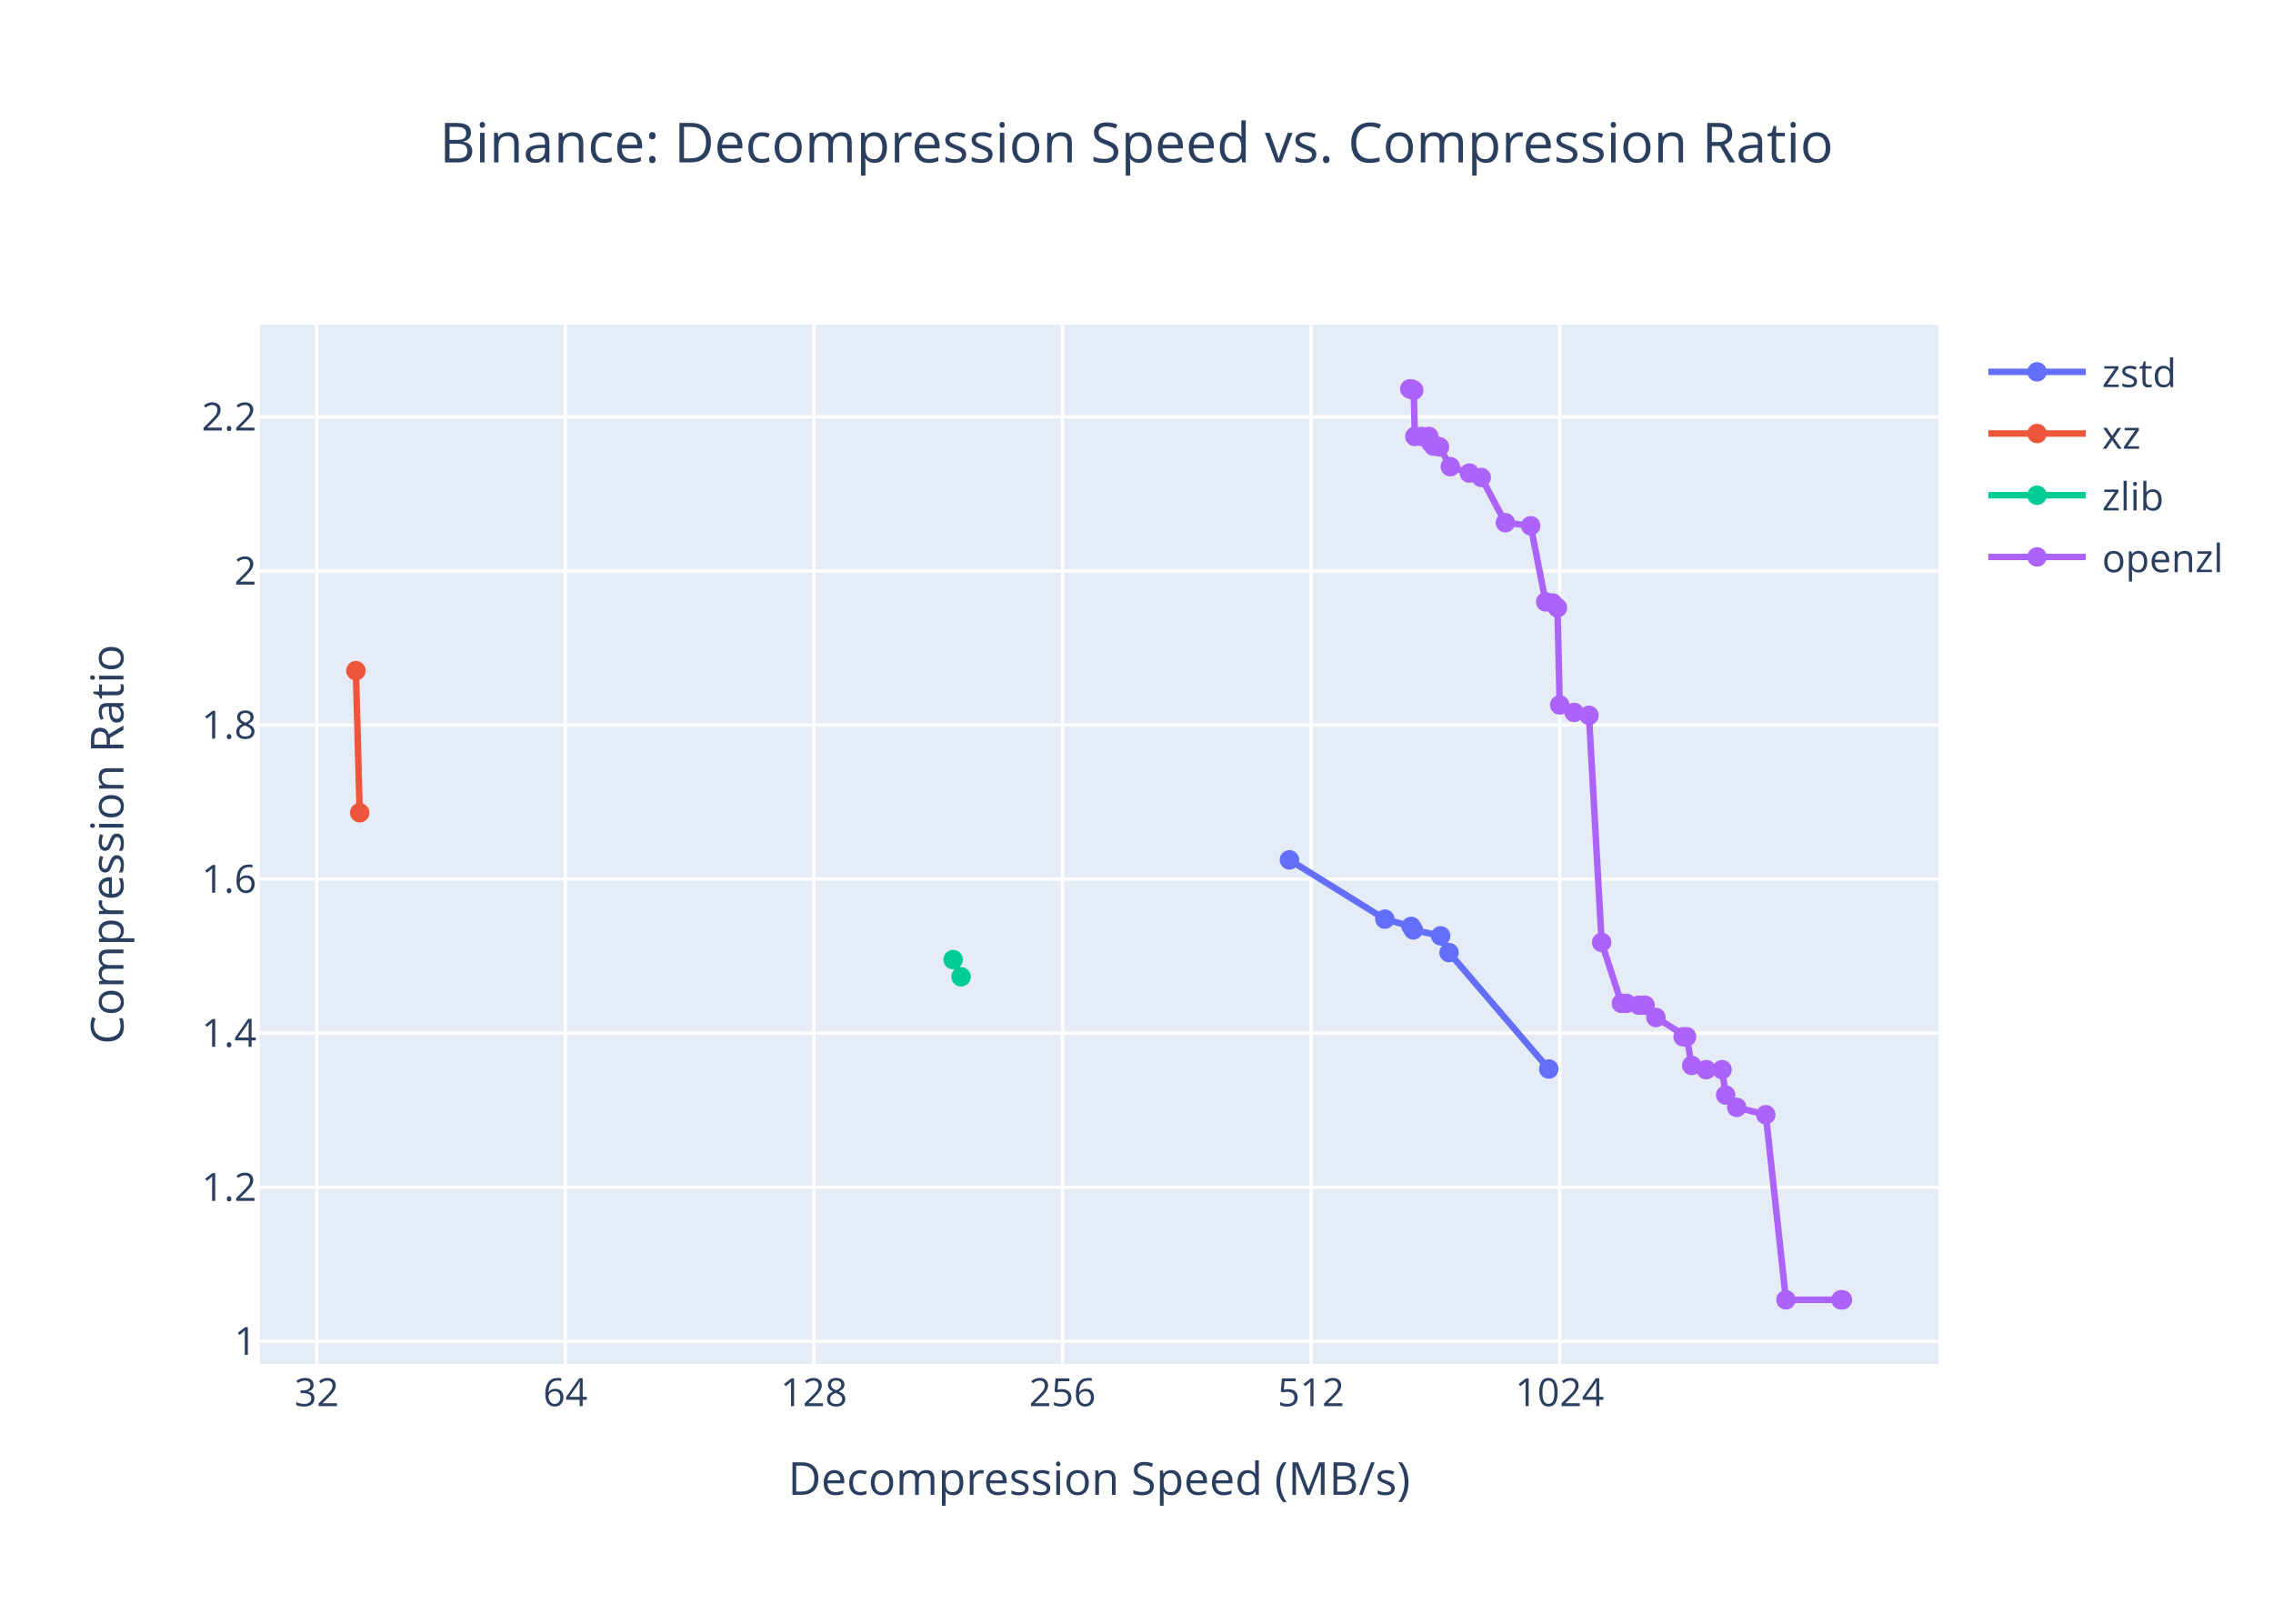
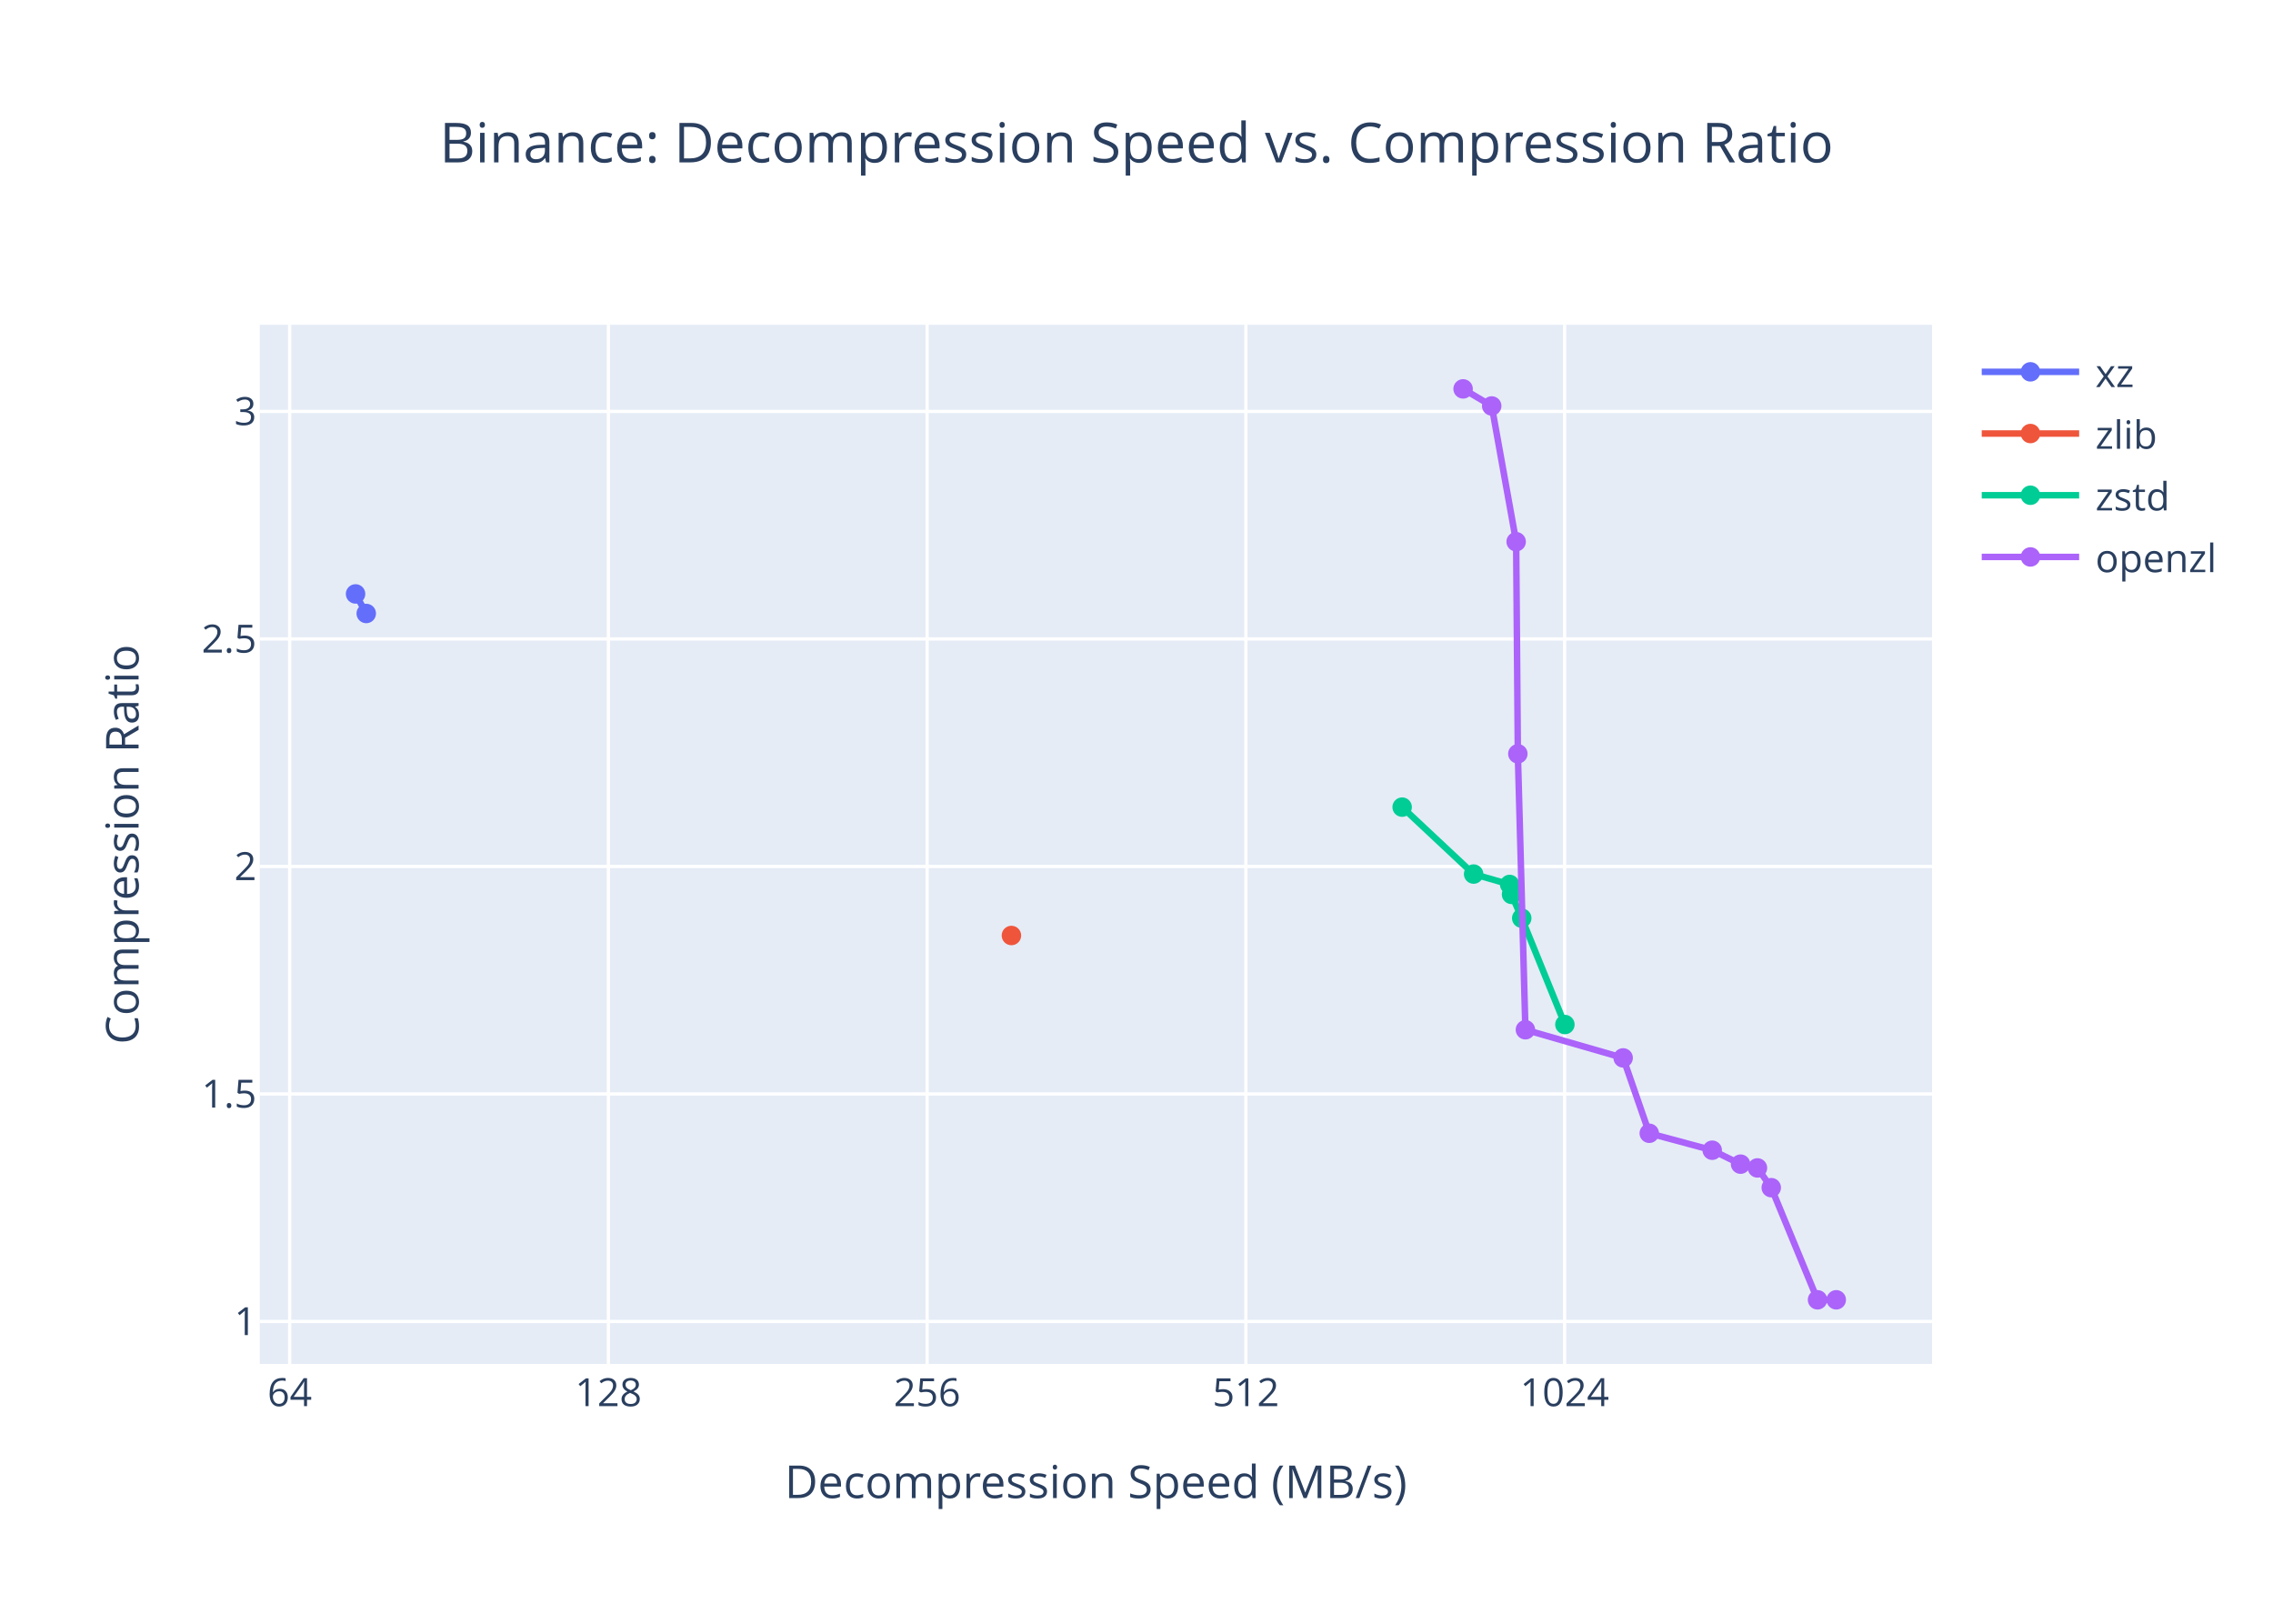
<svg xmlns="http://www.w3.org/2000/svg" class="main-svg" width="700" height="500" style="" viewBox="0 0 700 500">
  <rect x="0" y="0" width="700" height="500" style="fill: rgb(255, 255, 255); fill-opacity: 1;" />
-   <defs id="defs-90b368">
+   <defs id="defs-0d1236">
    <g class="clips">
-       <clipPath id="clip90b368xyplot" class="plotclip">
-         <rect width="517" height="320" />
-       </clipPath>
-       <clipPath class="axesclip" id="clip90b368x">
-         <rect x="80" y="0" width="517" height="500" />
-       </clipPath>
-       <clipPath class="axesclip" id="clip90b368y">
+       <clipPath id="clip0d1236xyplot" class="plotclip">
+         <rect width="515" height="320" />
+       </clipPath>
+       <clipPath class="axesclip" id="clip0d1236x">
+         <rect x="80" y="0" width="515" height="500" />
+       </clipPath>
+       <clipPath class="axesclip" id="clip0d1236y">
        <rect x="0" y="100" width="700" height="320" />
      </clipPath>
-       <clipPath class="axesclip" id="clip90b368xy">
-         <rect x="80" y="100" width="517" height="320" />
+       <clipPath class="axesclip" id="clip0d1236xy">
+         <rect x="80" y="100" width="515" height="320" />
      </clipPath>
    </g>
    <g class="gradients" />
    <g class="patterns" />
  </defs>
  <g class="bglayer">
-     <rect class="bg" x="80" y="100" width="517" height="320" style="fill: rgb(229, 236, 246); fill-opacity: 1; stroke-width: 0;" />
+     <rect class="bg" x="80" y="100" width="515" height="320" style="fill: rgb(229, 236, 246); fill-opacity: 1; stroke-width: 0;" />
  </g>
  <g class="layer-below">
    <g class="imagelayer" />
    <g class="shapelayer" />
  </g>
  <g class="cartesianlayer">
    <g class="subplot xy">
      <g class="layer-subplot">
        <g class="shapelayer" />
        <g class="imagelayer" />
      </g>
      <g class="minor-gridlayer">
        <g class="x" />
        <g class="y" />
      </g>
      <g class="gridlayer">
        <g class="x">
-           <path class="xgrid crisp" transform="translate(97.55,0)" d="M0,100v320" style="stroke: rgb(255, 255, 255); stroke-opacity: 1; stroke-width: 1px;" />
-           <path class="xgrid crisp" transform="translate(174.1,0)" d="M0,100v320" style="stroke: rgb(255, 255, 255); stroke-opacity: 1; stroke-width: 1px;" />
-           <path class="xgrid crisp" transform="translate(250.65,0)" d="M0,100v320" style="stroke: rgb(255, 255, 255); stroke-opacity: 1; stroke-width: 1px;" />
-           <path class="xgrid crisp" transform="translate(327.2,0)" d="M0,100v320" style="stroke: rgb(255, 255, 255); stroke-opacity: 1; stroke-width: 1px;" />
-           <path class="xgrid crisp" transform="translate(403.75,0)" d="M0,100v320" style="stroke: rgb(255, 255, 255); stroke-opacity: 1; stroke-width: 1px;" />
-           <path class="xgrid crisp" transform="translate(480.3,0)" d="M0,100v320" style="stroke: rgb(255, 255, 255); stroke-opacity: 1; stroke-width: 1px;" />
+           <path class="xgrid crisp" transform="translate(89.21,0)" d="M0,100v320" style="stroke: rgb(255, 255, 255); stroke-opacity: 1; stroke-width: 1px;" />
+           <path class="xgrid crisp" transform="translate(187.37,0)" d="M0,100v320" style="stroke: rgb(255, 255, 255); stroke-opacity: 1; stroke-width: 1px;" />
+           <path class="xgrid crisp" transform="translate(285.52,0)" d="M0,100v320" style="stroke: rgb(255, 255, 255); stroke-opacity: 1; stroke-width: 1px;" />
+           <path class="xgrid crisp" transform="translate(383.68,0)" d="M0,100v320" style="stroke: rgb(255, 255, 255); stroke-opacity: 1; stroke-width: 1px;" />
+           <path class="xgrid crisp" transform="translate(481.84,0)" d="M0,100v320" style="stroke: rgb(255, 255, 255); stroke-opacity: 1; stroke-width: 1px;" />
        </g>
        <g class="y">
-           <path class="ygrid crisp" transform="translate(0,413.02)" d="M80,0h517" style="stroke: rgb(255, 255, 255); stroke-opacity: 1; stroke-width: 1px;" />
-           <path class="ygrid crisp" transform="translate(0,365.58)" d="M80,0h517" style="stroke: rgb(255, 255, 255); stroke-opacity: 1; stroke-width: 1px;" />
-           <path class="ygrid crisp" transform="translate(0,318.14)" d="M80,0h517" style="stroke: rgb(255, 255, 255); stroke-opacity: 1; stroke-width: 1px;" />
-           <path class="ygrid crisp" transform="translate(0,270.7)" d="M80,0h517" style="stroke: rgb(255, 255, 255); stroke-opacity: 1; stroke-width: 1px;" />
-           <path class="ygrid crisp" transform="translate(0,223.25)" d="M80,0h517" style="stroke: rgb(255, 255, 255); stroke-opacity: 1; stroke-width: 1px;" />
-           <path class="ygrid crisp" transform="translate(0,175.81)" d="M80,0h517" style="stroke: rgb(255, 255, 255); stroke-opacity: 1; stroke-width: 1px;" />
-           <path class="ygrid crisp" transform="translate(0,128.37)" d="M80,0h517" style="stroke: rgb(255, 255, 255); stroke-opacity: 1; stroke-width: 1px;" />
+           <path class="ygrid crisp" transform="translate(0,406.92)" d="M80,0h515" style="stroke: rgb(255, 255, 255); stroke-opacity: 1; stroke-width: 1px;" />
+           <path class="ygrid crisp" transform="translate(0,336.86)" d="M80,0h515" style="stroke: rgb(255, 255, 255); stroke-opacity: 1; stroke-width: 1px;" />
+           <path class="ygrid crisp" transform="translate(0,266.81)" d="M80,0h515" style="stroke: rgb(255, 255, 255); stroke-opacity: 1; stroke-width: 1px;" />
+           <path class="ygrid crisp" transform="translate(0,196.75)" d="M80,0h515" style="stroke: rgb(255, 255, 255); stroke-opacity: 1; stroke-width: 1px;" />
+           <path class="ygrid crisp" transform="translate(0,126.69)" d="M80,0h515" style="stroke: rgb(255, 255, 255); stroke-opacity: 1; stroke-width: 1px;" />
        </g>
      </g>
      <g class="zerolinelayer" />
+       <g class="layer-between">
+         <g class="shapelayer" />
+         <g class="imagelayer" />
+       </g>
      <path class="xlines-below" />
      <path class="ylines-below" />
      <g class="overlines-below" />
      <g class="xaxislayer-below" />
      <g class="yaxislayer-below" />
      <g class="overaxes-below" />
-       <g class="plot" transform="translate(80,100)" clip-path="url(#clip90b368xyplot)">
-         <g class="scatterlayer mlayer">
-           <g class="trace scatter trace8ca4d9" style="stroke-miterlimit: 2; opacity: 1;">
-             <g class="fills" />
-             <g class="errorbars" />
-             <g class="lines">
-               <path class="js-line" d="M317.1,164.78L346.49,183.03L354.59,185.28L355.26,186.34L363.67,188.18L366.26,193.33L396.97,229.18" style="vector-effect: none; fill: none; stroke: rgb(99, 110, 250); stroke-opacity: 1; stroke-width: 2px; opacity: 1;" />
-             </g>
-             <g class="points">
-               <path class="point" transform="translate(317.1,164.78)" d="M3,0A3,3 0 1,1 0,-3A3,3 0 0,1 3,0Z" style="opacity: 1; stroke-width: 0px; fill: rgb(99, 110, 250); fill-opacity: 1;" />
-               <path class="point" transform="translate(346.49,183.03)" d="M3,0A3,3 0 1,1 0,-3A3,3 0 0,1 3,0Z" style="opacity: 1; stroke-width: 0px; fill: rgb(99, 110, 250); fill-opacity: 1;" />
-               <path class="point" transform="translate(354.59,185.28)" d="M3,0A3,3 0 1,1 0,-3A3,3 0 0,1 3,0Z" style="opacity: 1; stroke-width: 0px; fill: rgb(99, 110, 250); fill-opacity: 1;" />
-               <path class="point" transform="translate(355.26,186.34)" d="M3,0A3,3 0 1,1 0,-3A3,3 0 0,1 3,0Z" style="opacity: 1; stroke-width: 0px; fill: rgb(99, 110, 250); fill-opacity: 1;" />
-               <path class="point" transform="translate(363.67,188.18)" d="M3,0A3,3 0 1,1 0,-3A3,3 0 0,1 3,0Z" style="opacity: 1; stroke-width: 0px; fill: rgb(99, 110, 250); fill-opacity: 1;" />
-               <path class="point" transform="translate(366.26,193.33)" d="M3,0A3,3 0 1,1 0,-3A3,3 0 0,1 3,0Z" style="opacity: 1; stroke-width: 0px; fill: rgb(99, 110, 250); fill-opacity: 1;" />
-               <path class="point" transform="translate(396.97,229.18)" d="M3,0A3,3 0 1,1 0,-3A3,3 0 0,1 3,0Z" style="opacity: 1; stroke-width: 0px; fill: rgb(99, 110, 250); fill-opacity: 1;" />
-             </g>
-             <g class="text" />
-           </g>
-           <g class="trace scatter trace57e943" style="stroke-miterlimit: 2; opacity: 1;">
-             <g class="fills" />
-             <g class="errorbars" />
-             <g class="lines">
-               <path class="js-line" d="M29.6,106.53L30.77,150.26" style="vector-effect: none; fill: none; stroke: rgb(239, 85, 59); stroke-opacity: 1; stroke-width: 2px; opacity: 1;" />
-             </g>
-             <g class="points">
-               <path class="point" transform="translate(29.6,106.53)" d="M3,0A3,3 0 1,1 0,-3A3,3 0 0,1 3,0Z" style="opacity: 1; stroke-width: 0px; fill: rgb(239, 85, 59); fill-opacity: 1;" />
-               <path class="point" transform="translate(30.77,150.26)" d="M3,0A3,3 0 1,1 0,-3A3,3 0 0,1 3,0Z" style="opacity: 1; stroke-width: 0px; fill: rgb(239, 85, 59); fill-opacity: 1;" />
-             </g>
-             <g class="text" />
-           </g>
-           <g class="trace scatter trace026ecf" style="stroke-miterlimit: 2; opacity: 1;">
-             <g class="fills" />
-             <g class="errorbars" />
-             <g class="lines">
-               <path class="js-line" d="M213.54,195.5L215.97,200.78" style="vector-effect: none; fill: none; stroke: rgb(0, 204, 150); stroke-opacity: 1; stroke-width: 2px; opacity: 1;" />
-             </g>
-             <g class="points">
-               <path class="point" transform="translate(213.54,195.5)" d="M3,0A3,3 0 1,1 0,-3A3,3 0 0,1 3,0Z" style="opacity: 1; stroke-width: 0px; fill: rgb(0, 204, 150); fill-opacity: 1;" />
-               <path class="point" transform="translate(215.97,200.78)" d="M3,0A3,3 0 1,1 0,-3A3,3 0 0,1 3,0Z" style="opacity: 1; stroke-width: 0px; fill: rgb(0, 204, 150); fill-opacity: 1;" />
-             </g>
-             <g class="text" />
-           </g>
-           <g class="trace scatter tracea13284" style="stroke-miterlimit: 2; opacity: 1;">
-             <g class="fills" />
-             <g class="errorbars" />
-             <g class="lines">
-               <path class="js-line" d="M354.17,19.75L355.37,20.17L355.72,34.4L360.04,34.4L360.72,36.46L362.41,37.36L363.31,37.61L366.65,43.71L372.51,45.66L376.17,47.02L383.59,60.95L391.39,61.91L396,85.34L398.18,85.69L399.64,87.15L400.34,117.07L404.77,119.37L409.35,120.28L413.25,190.19L419.33,208.96L420.89,208.96L426.63,209.54L429.96,213.31L439.41,219.25L441,228.08L445.45,229.38L450.34,229.38L451.45,237.2L454.85,241L463.8,243.27L470.01,300.25L487.4,300.25" style="vector-effect: none; fill: none; stroke: rgb(171, 99, 250); stroke-opacity: 1; stroke-width: 2px; opacity: 1;" />
-             </g>
-             <g class="points">
-               <path class="point" transform="translate(354.17,19.75)" d="M3,0A3,3 0 1,1 0,-3A3,3 0 0,1 3,0Z" style="opacity: 1; stroke-width: 0px; fill: rgb(171, 99, 250); fill-opacity: 1;" />
-               <path class="point" transform="translate(354.81,19.82)" d="M3,0A3,3 0 1,1 0,-3A3,3 0 0,1 3,0Z" style="opacity: 1; stroke-width: 0px; fill: rgb(171, 99, 250); fill-opacity: 1;" />
-               <path class="point" transform="translate(355.37,20.17)" d="M3,0A3,3 0 1,1 0,-3A3,3 0 0,1 3,0Z" style="opacity: 1; stroke-width: 0px; fill: rgb(171, 99, 250); fill-opacity: 1;" />
-               <path class="point" transform="translate(355.72,34.4)" d="M3,0A3,3 0 1,1 0,-3A3,3 0 0,1 3,0Z" style="opacity: 1; stroke-width: 0px; fill: rgb(171, 99, 250); fill-opacity: 1;" />
-               <path class="point" transform="translate(357.8,34.4)" d="M3,0A3,3 0 1,1 0,-3A3,3 0 0,1 3,0Z" style="opacity: 1; stroke-width: 0px; fill: rgb(171, 99, 250); fill-opacity: 1;" />
-               <path class="point" transform="translate(360.04,34.4)" d="M3,0A3,3 0 1,1 0,-3A3,3 0 0,1 3,0Z" style="opacity: 1; stroke-width: 0px; fill: rgb(171, 99, 250); fill-opacity: 1;" />
-               <path class="point" transform="translate(360.72,36.46)" d="M3,0A3,3 0 1,1 0,-3A3,3 0 0,1 3,0Z" style="opacity: 1; stroke-width: 0px; fill: rgb(171, 99, 250); fill-opacity: 1;" />
-               <path class="point" transform="translate(361.47,37.36)" d="M3,0A3,3 0 1,1 0,-3A3,3 0 0,1 3,0Z" style="opacity: 1; stroke-width: 0px; fill: rgb(171, 99, 250); fill-opacity: 1;" />
-               <path class="point" transform="translate(362.41,37.36)" d="M3,0A3,3 0 1,1 0,-3A3,3 0 0,1 3,0Z" style="opacity: 1; stroke-width: 0px; fill: rgb(171, 99, 250); fill-opacity: 1;" />
-               <path class="point" transform="translate(363.31,37.61)" d="M3,0A3,3 0 1,1 0,-3A3,3 0 0,1 3,0Z" style="opacity: 1; stroke-width: 0px; fill: rgb(171, 99, 250); fill-opacity: 1;" />
-               <path class="point" transform="translate(366.65,43.71)" d="M3,0A3,3 0 1,1 0,-3A3,3 0 0,1 3,0Z" style="opacity: 1; stroke-width: 0px; fill: rgb(171, 99, 250); fill-opacity: 1;" />
-               <path class="point" transform="translate(372.51,45.66)" d="M3,0A3,3 0 1,1 0,-3A3,3 0 0,1 3,0Z" style="opacity: 1; stroke-width: 0px; fill: rgb(171, 99, 250); fill-opacity: 1;" />
-               <path class="point" transform="translate(376.17,47.02)" d="M3,0A3,3 0 1,1 0,-3A3,3 0 0,1 3,0Z" style="opacity: 1; stroke-width: 0px; fill: rgb(171, 99, 250); fill-opacity: 1;" />
-               <path class="point" transform="translate(383.59,60.95)" d="M3,0A3,3 0 1,1 0,-3A3,3 0 0,1 3,0Z" style="opacity: 1; stroke-width: 0px; fill: rgb(171, 99, 250); fill-opacity: 1;" />
-               <path class="point" transform="translate(391.39,61.91)" d="M3,0A3,3 0 1,1 0,-3A3,3 0 0,1 3,0Z" style="opacity: 1; stroke-width: 0px; fill: rgb(171, 99, 250); fill-opacity: 1;" />
-               <path class="point" transform="translate(396,85.34)" d="M3,0A3,3 0 1,1 0,-3A3,3 0 0,1 3,0Z" style="opacity: 1; stroke-width: 0px; fill: rgb(171, 99, 250); fill-opacity: 1;" />
-               <path class="point" transform="translate(398.18,85.69)" d="M3,0A3,3 0 1,1 0,-3A3,3 0 0,1 3,0Z" style="opacity: 1; stroke-width: 0px; fill: rgb(171, 99, 250); fill-opacity: 1;" />
-               <path class="point" transform="translate(399.64,87.15)" d="M3,0A3,3 0 1,1 0,-3A3,3 0 0,1 3,0Z" style="opacity: 1; stroke-width: 0px; fill: rgb(171, 99, 250); fill-opacity: 1;" />
-               <path class="point" transform="translate(400.34,117.07)" d="M3,0A3,3 0 1,1 0,-3A3,3 0 0,1 3,0Z" style="opacity: 1; stroke-width: 0px; fill: rgb(171, 99, 250); fill-opacity: 1;" />
-               <path class="point" transform="translate(404.77,119.37)" d="M3,0A3,3 0 1,1 0,-3A3,3 0 0,1 3,0Z" style="opacity: 1; stroke-width: 0px; fill: rgb(171, 99, 250); fill-opacity: 1;" />
-               <path class="point" transform="translate(409.35,120.28)" d="M3,0A3,3 0 1,1 0,-3A3,3 0 0,1 3,0Z" style="opacity: 1; stroke-width: 0px; fill: rgb(171, 99, 250); fill-opacity: 1;" />
-               <path class="point" transform="translate(413.25,190.19)" d="M3,0A3,3 0 1,1 0,-3A3,3 0 0,1 3,0Z" style="opacity: 1; stroke-width: 0px; fill: rgb(171, 99, 250); fill-opacity: 1;" />
-               <path class="point" transform="translate(419.33,208.96)" d="M3,0A3,3 0 1,1 0,-3A3,3 0 0,1 3,0Z" style="opacity: 1; stroke-width: 0px; fill: rgb(171, 99, 250); fill-opacity: 1;" />
-               <path class="point" transform="translate(420.89,208.96)" d="M3,0A3,3 0 1,1 0,-3A3,3 0 0,1 3,0Z" style="opacity: 1; stroke-width: 0px; fill: rgb(171, 99, 250); fill-opacity: 1;" />
-               <path class="point" transform="translate(424.74,209.53)" d="M3,0A3,3 0 1,1 0,-3A3,3 0 0,1 3,0Z" style="opacity: 1; stroke-width: 0px; fill: rgb(171, 99, 250); fill-opacity: 1;" />
-               <path class="point" transform="translate(426.02,209.54)" d="M3,0A3,3 0 1,1 0,-3A3,3 0 0,1 3,0Z" style="opacity: 1; stroke-width: 0px; fill: rgb(171, 99, 250); fill-opacity: 1;" />
-               <path class="point" transform="translate(426.63,209.54)" d="M3,0A3,3 0 1,1 0,-3A3,3 0 0,1 3,0Z" style="opacity: 1; stroke-width: 0px; fill: rgb(171, 99, 250); fill-opacity: 1;" />
-               <path class="point" transform="translate(429.96,213.31)" d="M3,0A3,3 0 1,1 0,-3A3,3 0 0,1 3,0Z" style="opacity: 1; stroke-width: 0px; fill: rgb(171, 99, 250); fill-opacity: 1;" />
-               <path class="point" transform="translate(438.33,219.25)" d="M3,0A3,3 0 1,1 0,-3A3,3 0 0,1 3,0Z" style="opacity: 1; stroke-width: 0px; fill: rgb(171, 99, 250); fill-opacity: 1;" />
-               <path class="point" transform="translate(439.41,219.25)" d="M3,0A3,3 0 1,1 0,-3A3,3 0 0,1 3,0Z" style="opacity: 1; stroke-width: 0px; fill: rgb(171, 99, 250); fill-opacity: 1;" />
-               <path class="point" transform="translate(441,228.08)" d="M3,0A3,3 0 1,1 0,-3A3,3 0 0,1 3,0Z" style="opacity: 1; stroke-width: 0px; fill: rgb(171, 99, 250); fill-opacity: 1;" />
-               <path class="point" transform="translate(445.45,229.38)" d="M3,0A3,3 0 1,1 0,-3A3,3 0 0,1 3,0Z" style="opacity: 1; stroke-width: 0px; fill: rgb(171, 99, 250); fill-opacity: 1;" />
-               <path class="point" transform="translate(450.34,229.38)" d="M3,0A3,3 0 1,1 0,-3A3,3 0 0,1 3,0Z" style="opacity: 1; stroke-width: 0px; fill: rgb(171, 99, 250); fill-opacity: 1;" />
-               <path class="point" transform="translate(451.45,237.2)" d="M3,0A3,3 0 1,1 0,-3A3,3 0 0,1 3,0Z" style="opacity: 1; stroke-width: 0px; fill: rgb(171, 99, 250); fill-opacity: 1;" />
-               <path class="point" transform="translate(454.85,241)" d="M3,0A3,3 0 1,1 0,-3A3,3 0 0,1 3,0Z" style="opacity: 1; stroke-width: 0px; fill: rgb(171, 99, 250); fill-opacity: 1;" />
-               <path class="point" transform="translate(463.8,243.27)" d="M3,0A3,3 0 1,1 0,-3A3,3 0 0,1 3,0Z" style="opacity: 1; stroke-width: 0px; fill: rgb(171, 99, 250); fill-opacity: 1;" />
-               <path class="point" transform="translate(470.01,300.25)" d="M3,0A3,3 0 1,1 0,-3A3,3 0 0,1 3,0Z" style="opacity: 1; stroke-width: 0px; fill: rgb(171, 99, 250); fill-opacity: 1;" />
-               <path class="point" transform="translate(486.94,300.25)" d="M3,0A3,3 0 1,1 0,-3A3,3 0 0,1 3,0Z" style="opacity: 1; stroke-width: 0px; fill: rgb(171, 99, 250); fill-opacity: 1;" />
-               <path class="point" transform="translate(487.4,300.25)" d="M3,0A3,3 0 1,1 0,-3A3,3 0 0,1 3,0Z" style="opacity: 1; stroke-width: 0px; fill: rgb(171, 99, 250); fill-opacity: 1;" />
-             </g>
-             <g class="text" />
-           </g>
-         </g>
-       </g>
-       <g class="overplot" />
+       <g class="overplot">
+         <g class="xy" transform="translate(80,100)" clip-path="url(#clip0d1236xyplot)">
+           <g class="scatterlayer mlayer">
+             <g class="trace scatter tracee9a0b5" style="stroke-miterlimit: 2; opacity: 1;">
+               <g class="fills" />
+               <g class="errorbars" />
+               <g class="lines">
+                 <path class="js-line" d="M29.5,82.89L32.79,88.91" style="vector-effect: none; fill: none; stroke: rgb(99, 110, 250); stroke-opacity: 1; stroke-width: 2px; opacity: 1;" />
+               </g>
+               <g class="points">
+                 <path class="point" transform="translate(29.5,82.89)" d="M3,0A3,3 0 1,1 0,-3A3,3 0 0,1 3,0Z" style="opacity: 1; stroke-width: 0px; fill: rgb(99, 110, 250); fill-opacity: 1;" />
+                 <path class="point" transform="translate(32.79,88.91)" d="M3,0A3,3 0 1,1 0,-3A3,3 0 0,1 3,0Z" style="opacity: 1; stroke-width: 0px; fill: rgb(99, 110, 250); fill-opacity: 1;" />
+               </g>
+               <g class="text" />
+             </g>
+             <g class="trace scatter trace5b942e" style="stroke-miterlimit: 2; opacity: 1;">
+               <g class="fills" />
+               <g class="errorbars" />
+               <g class="lines">
+                 <path class="js-line" d="M231.48,188.07" style="vector-effect: none; fill: none; stroke: rgb(239, 85, 59); stroke-opacity: 1; stroke-width: 2px; opacity: 1;" />
+               </g>
+               <g class="points">
+                 <path class="point" transform="translate(231.48,188.07)" d="M3,0A3,3 0 1,1 0,-3A3,3 0 0,1 3,0Z" style="opacity: 1; stroke-width: 0px; fill: rgb(239, 85, 59); fill-opacity: 1;" />
+               </g>
+               <g class="text" />
+             </g>
+             <g class="trace scatter trace443eb1" style="stroke-miterlimit: 2; opacity: 1;">
+               <g class="fills" />
+               <g class="errorbars" />
+               <g class="lines">
+                 <path class="js-line" d="M351.81,148.54L373.82,169.15L384.92,172.35L385.5,175.41L388.64,182.74L401.93,215.49" style="vector-effect: none; fill: none; stroke: rgb(0, 204, 150); stroke-opacity: 1; stroke-width: 2px; opacity: 1;" />
+               </g>
+               <g class="points">
+                 <path class="point" transform="translate(351.81,148.54)" d="M3,0A3,3 0 1,1 0,-3A3,3 0 0,1 3,0Z" style="opacity: 1; stroke-width: 0px; fill: rgb(0, 204, 150); fill-opacity: 1;" />
+                 <path class="point" transform="translate(373.82,169.15)" d="M3,0A3,3 0 1,1 0,-3A3,3 0 0,1 3,0Z" style="opacity: 1; stroke-width: 0px; fill: rgb(0, 204, 150); fill-opacity: 1;" />
+                 <path class="point" transform="translate(384.92,172.35)" d="M3,0A3,3 0 1,1 0,-3A3,3 0 0,1 3,0Z" style="opacity: 1; stroke-width: 0px; fill: rgb(0, 204, 150); fill-opacity: 1;" />
+                 <path class="point" transform="translate(385.5,175.41)" d="M3,0A3,3 0 1,1 0,-3A3,3 0 0,1 3,0Z" style="opacity: 1; stroke-width: 0px; fill: rgb(0, 204, 150); fill-opacity: 1;" />
+                 <path class="point" transform="translate(388.64,182.74)" d="M3,0A3,3 0 1,1 0,-3A3,3 0 0,1 3,0Z" style="opacity: 1; stroke-width: 0px; fill: rgb(0, 204, 150); fill-opacity: 1;" />
+                 <path class="point" transform="translate(401.93,215.49)" d="M3,0A3,3 0 1,1 0,-3A3,3 0 0,1 3,0Z" style="opacity: 1; stroke-width: 0px; fill: rgb(0, 204, 150); fill-opacity: 1;" />
+               </g>
+               <g class="text" />
+             </g>
+             <g class="trace scatter tracece25c7" style="stroke-miterlimit: 2; opacity: 1;">
+               <g class="fills" />
+               <g class="errorbars" />
+               <g class="lines">
+                 <path class="js-line" d="M370.58,19.75L379.39,25.01L386.92,66.81L387.44,132.12L389.77,217.09L419.87,225.76L427.91,248.97L447.3,254.19L456.03,258.48L461.23,259.64L465.48,265.72L479.73,300.25L485.5,300.25" style="vector-effect: none; fill: none; stroke: rgb(171, 99, 250); stroke-opacity: 1; stroke-width: 2px; opacity: 1;" />
+               </g>
+               <g class="points">
+                 <path class="point" transform="translate(370.58,19.75)" d="M3,0A3,3 0 1,1 0,-3A3,3 0 0,1 3,0Z" style="opacity: 1; stroke-width: 0px; fill: rgb(171, 99, 250); fill-opacity: 1;" />
+                 <path class="point" transform="translate(379.39,25.01)" d="M3,0A3,3 0 1,1 0,-3A3,3 0 0,1 3,0Z" style="opacity: 1; stroke-width: 0px; fill: rgb(171, 99, 250); fill-opacity: 1;" />
+                 <path class="point" transform="translate(386.92,66.81)" d="M3,0A3,3 0 1,1 0,-3A3,3 0 0,1 3,0Z" style="opacity: 1; stroke-width: 0px; fill: rgb(171, 99, 250); fill-opacity: 1;" />
+                 <path class="point" transform="translate(387.44,132.12)" d="M3,0A3,3 0 1,1 0,-3A3,3 0 0,1 3,0Z" style="opacity: 1; stroke-width: 0px; fill: rgb(171, 99, 250); fill-opacity: 1;" />
+                 <path class="point" transform="translate(389.77,217.09)" d="M3,0A3,3 0 1,1 0,-3A3,3 0 0,1 3,0Z" style="opacity: 1; stroke-width: 0px; fill: rgb(171, 99, 250); fill-opacity: 1;" />
+                 <path class="point" transform="translate(419.87,225.76)" d="M3,0A3,3 0 1,1 0,-3A3,3 0 0,1 3,0Z" style="opacity: 1; stroke-width: 0px; fill: rgb(171, 99, 250); fill-opacity: 1;" />
+                 <path class="point" transform="translate(427.91,248.97)" d="M3,0A3,3 0 1,1 0,-3A3,3 0 0,1 3,0Z" style="opacity: 1; stroke-width: 0px; fill: rgb(171, 99, 250); fill-opacity: 1;" />
+                 <path class="point" transform="translate(447.3,254.19)" d="M3,0A3,3 0 1,1 0,-3A3,3 0 0,1 3,0Z" style="opacity: 1; stroke-width: 0px; fill: rgb(171, 99, 250); fill-opacity: 1;" />
+                 <path class="point" transform="translate(456.03,258.48)" d="M3,0A3,3 0 1,1 0,-3A3,3 0 0,1 3,0Z" style="opacity: 1; stroke-width: 0px; fill: rgb(171, 99, 250); fill-opacity: 1;" />
+                 <path class="point" transform="translate(461.23,259.64)" d="M3,0A3,3 0 1,1 0,-3A3,3 0 0,1 3,0Z" style="opacity: 1; stroke-width: 0px; fill: rgb(171, 99, 250); fill-opacity: 1;" />
+                 <path class="point" transform="translate(465.48,265.72)" d="M3,0A3,3 0 1,1 0,-3A3,3 0 0,1 3,0Z" style="opacity: 1; stroke-width: 0px; fill: rgb(171, 99, 250); fill-opacity: 1;" />
+                 <path class="point" transform="translate(479.73,300.25)" d="M3,0A3,3 0 1,1 0,-3A3,3 0 0,1 3,0Z" style="opacity: 1; stroke-width: 0px; fill: rgb(171, 99, 250); fill-opacity: 1;" />
+                 <path class="point" transform="translate(485.5,300.25)" d="M3,0A3,3 0 1,1 0,-3A3,3 0 0,1 3,0Z" style="opacity: 1; stroke-width: 0px; fill: rgb(171, 99, 250); fill-opacity: 1;" />
+               </g>
+               <g class="text" />
+             </g>
+           </g>
+         </g>
+       </g>
+       <g class="zerolinelayer-above" />
      <path class="xlines-above crisp" d="M0,0" style="fill: none;" />
      <path class="ylines-above crisp" d="M0,0" style="fill: none;" />
      <g class="overlines-above" />
      <g class="xaxislayer-above">
        <g class="xtick">
-           <text text-anchor="middle" x="0" y="433" transform="translate(97.55,0)" style="font-family: 'Open Sans', verdana, arial, sans-serif; font-size: 12px; fill: rgb(42, 63, 95); fill-opacity: 1; white-space: pre; opacity: 1;">32</text>
-         </g>
-         <g class="xtick">
-           <text text-anchor="middle" x="0" y="433" style="font-family: 'Open Sans', verdana, arial, sans-serif; font-size: 12px; fill: rgb(42, 63, 95); fill-opacity: 1; white-space: pre; opacity: 1;" transform="translate(174.1,0)">64</text>
-         </g>
-         <g class="xtick">
-           <text text-anchor="middle" x="0" y="433" style="font-family: 'Open Sans', verdana, arial, sans-serif; font-size: 12px; fill: rgb(42, 63, 95); fill-opacity: 1; white-space: pre; opacity: 1;" transform="translate(250.65,0)">128</text>
-         </g>
-         <g class="xtick">
-           <text text-anchor="middle" x="0" y="433" style="font-family: 'Open Sans', verdana, arial, sans-serif; font-size: 12px; fill: rgb(42, 63, 95); fill-opacity: 1; white-space: pre; opacity: 1;" transform="translate(327.2,0)">256</text>
-         </g>
-         <g class="xtick">
-           <text text-anchor="middle" x="0" y="433" style="font-family: 'Open Sans', verdana, arial, sans-serif; font-size: 12px; fill: rgb(42, 63, 95); fill-opacity: 1; white-space: pre; opacity: 1;" transform="translate(403.75,0)">512</text>
-         </g>
-         <g class="xtick">
-           <text text-anchor="middle" x="0" y="433" style="font-family: 'Open Sans', verdana, arial, sans-serif; font-size: 12px; fill: rgb(42, 63, 95); fill-opacity: 1; white-space: pre; opacity: 1;" transform="translate(480.3,0)">1024</text>
+           <text text-anchor="middle" x="0" y="433" transform="translate(89.21,0)" style="font-family: 'Open Sans', verdana, arial, sans-serif; font-size: 12px; fill: rgb(42, 63, 95); fill-opacity: 1; white-space: pre;">64</text>
+         </g>
+         <g class="xtick">
+           <text text-anchor="middle" x="0" y="433" style="font-family: 'Open Sans', verdana, arial, sans-serif; font-size: 12px; fill: rgb(42, 63, 95); fill-opacity: 1; white-space: pre;" transform="translate(187.37,0)">128</text>
+         </g>
+         <g class="xtick">
+           <text text-anchor="middle" x="0" y="433" style="font-family: 'Open Sans', verdana, arial, sans-serif; font-size: 12px; fill: rgb(42, 63, 95); fill-opacity: 1; white-space: pre;" transform="translate(285.52,0)">256</text>
+         </g>
+         <g class="xtick">
+           <text text-anchor="middle" x="0" y="433" style="font-family: 'Open Sans', verdana, arial, sans-serif; font-size: 12px; fill: rgb(42, 63, 95); fill-opacity: 1; white-space: pre;" transform="translate(383.68,0)">512</text>
+         </g>
+         <g class="xtick">
+           <text text-anchor="middle" x="0" y="433" style="font-family: 'Open Sans', verdana, arial, sans-serif; font-size: 12px; fill: rgb(42, 63, 95); fill-opacity: 1; white-space: pre;" transform="translate(481.84,0)">1024</text>
        </g>
      </g>
      <g class="yaxislayer-above">
        <g class="ytick">
-           <text text-anchor="end" x="79" y="4.2" transform="translate(0,413.02)" style="font-family: 'Open Sans', verdana, arial, sans-serif; font-size: 12px; fill: rgb(42, 63, 95); fill-opacity: 1; white-space: pre; opacity: 1;">1</text>
-         </g>
-         <g class="ytick">
-           <text text-anchor="end" x="79" y="4.2" style="font-family: 'Open Sans', verdana, arial, sans-serif; font-size: 12px; fill: rgb(42, 63, 95); fill-opacity: 1; white-space: pre; opacity: 1;" transform="translate(0,365.58)">1.2</text>
-         </g>
-         <g class="ytick">
-           <text text-anchor="end" x="79" y="4.2" style="font-family: 'Open Sans', verdana, arial, sans-serif; font-size: 12px; fill: rgb(42, 63, 95); fill-opacity: 1; white-space: pre; opacity: 1;" transform="translate(0,318.14)">1.4</text>
-         </g>
-         <g class="ytick">
-           <text text-anchor="end" x="79" y="4.2" style="font-family: 'Open Sans', verdana, arial, sans-serif; font-size: 12px; fill: rgb(42, 63, 95); fill-opacity: 1; white-space: pre; opacity: 1;" transform="translate(0,270.7)">1.6</text>
-         </g>
-         <g class="ytick">
-           <text text-anchor="end" x="79" y="4.2" style="font-family: 'Open Sans', verdana, arial, sans-serif; font-size: 12px; fill: rgb(42, 63, 95); fill-opacity: 1; white-space: pre; opacity: 1;" transform="translate(0,223.25)">1.8</text>
-         </g>
-         <g class="ytick">
-           <text text-anchor="end" x="79" y="4.2" style="font-family: 'Open Sans', verdana, arial, sans-serif; font-size: 12px; fill: rgb(42, 63, 95); fill-opacity: 1; white-space: pre; opacity: 1;" transform="translate(0,175.81)">2</text>
-         </g>
-         <g class="ytick">
-           <text text-anchor="end" x="79" y="4.2" style="font-family: 'Open Sans', verdana, arial, sans-serif; font-size: 12px; fill: rgb(42, 63, 95); fill-opacity: 1; white-space: pre; opacity: 1;" transform="translate(0,128.37)">2.2</text>
+           <text text-anchor="end" x="79" y="4.2" transform="translate(0,406.92)" style="font-family: 'Open Sans', verdana, arial, sans-serif; font-size: 12px; fill: rgb(42, 63, 95); fill-opacity: 1; white-space: pre;">1</text>
+         </g>
+         <g class="ytick">
+           <text text-anchor="end" x="79" y="4.2" style="font-family: 'Open Sans', verdana, arial, sans-serif; font-size: 12px; fill: rgb(42, 63, 95); fill-opacity: 1; white-space: pre;" transform="translate(0,336.86)">1.5</text>
+         </g>
+         <g class="ytick">
+           <text text-anchor="end" x="79" y="4.2" style="font-family: 'Open Sans', verdana, arial, sans-serif; font-size: 12px; fill: rgb(42, 63, 95); fill-opacity: 1; white-space: pre;" transform="translate(0,266.81)">2</text>
+         </g>
+         <g class="ytick">
+           <text text-anchor="end" x="79" y="4.2" style="font-family: 'Open Sans', verdana, arial, sans-serif; font-size: 12px; fill: rgb(42, 63, 95); fill-opacity: 1; white-space: pre;" transform="translate(0,196.75)">2.5</text>
+         </g>
+         <g class="ytick">
+           <text text-anchor="end" x="79" y="4.2" style="font-family: 'Open Sans', verdana, arial, sans-serif; font-size: 12px; fill: rgb(42, 63, 95); fill-opacity: 1; white-space: pre;" transform="translate(0,126.69)">3</text>
        </g>
      </g>
      <g class="overaxes-above" />
    </g>
  </g>
  <g class="polarlayer" />
  <g class="smithlayer" />
  <g class="ternarylayer" />
  <g class="geolayer" />
  <g class="funnelarealayer" />
  <g class="pielayer" />
  <g class="iciclelayer" />
  <g class="treemaplayer" />
  <g class="sunburstlayer" />
  <g class="glimages" />
-   <defs id="topdefs-90b368">
+   <defs id="topdefs-0d1236">
    <g class="clips" />
-     <clipPath id="legend90b368">
-       <rect width="81" height="86" x="0" y="0" />
+     <clipPath id="legend0d1236">
+       <rect width="83" height="86" x="0" y="0" />
    </clipPath>
  </defs>
  <g class="layer-above">
    <g class="imagelayer" />
    <g class="shapelayer" />
  </g>
  <g class="infolayer">
-     <g class="legend" pointer-events="all" transform="translate(607.34,100)">
-       <rect class="bg" shape-rendering="crispEdges" width="81" height="86" x="0" y="0" style="stroke: rgb(68, 68, 68); stroke-opacity: 1; fill: rgb(255, 255, 255); fill-opacity: 1; stroke-width: 0px;" />
-       <g class="scrollbox" transform="" clip-path="url(#legend90b368)">
+     <g class="legend" pointer-events="all" transform="translate(605.3,100)">
+       <rect class="bg" shape-rendering="crispEdges" style="stroke: rgb(68, 68, 68); stroke-opacity: 1; fill: rgb(255, 255, 255); fill-opacity: 1; stroke-width: 0px;" width="83" height="86" x="0" y="0" />
+       <g class="scrollbox" transform="" clip-path="url(#legend0d1236)">
        <g class="groups">
          <g class="traces" transform="translate(0,14.5)" style="opacity: 1;">
+             <text class="legendtext" text-anchor="start" x="40" y="4.68" style="font-family: 'Open Sans', verdana, arial, sans-serif; font-size: 12px; fill: rgb(42, 63, 95); fill-opacity: 1; white-space: pre;">xz</text>
+             <g class="layers" style="opacity: 1;">
+               <g class="legendfill" />
+               <g class="legendlines">
+                 <path class="js-line" d="M5,0h30" style="fill: none; stroke: rgb(99, 110, 250); stroke-opacity: 1; stroke-width: 2px;" />
+               </g>
+               <g class="legendsymbols">
+                 <g class="legendpoints">
+                   <path class="scatterpts" transform="translate(20,0)" d="M3,0A3,3 0 1,1 0,-3A3,3 0 0,1 3,0Z" style="opacity: 1; stroke-width: 0px; fill: rgb(99, 110, 250); fill-opacity: 1;" />
+                 </g>
+               </g>
+             </g>
+             <rect class="legendtoggle" x="0" y="-9.5" width="77.359" height="19" style="fill: rgb(0, 0, 0); fill-opacity: 0;" />
+           </g>
+           <g class="traces" transform="translate(0,33.5)" style="opacity: 1;">
+             <text class="legendtext" text-anchor="start" x="40" y="4.68" style="font-family: 'Open Sans', verdana, arial, sans-serif; font-size: 12px; fill: rgb(42, 63, 95); fill-opacity: 1; white-space: pre;">zlib</text>
+             <g class="layers" style="opacity: 1;">
+               <g class="legendfill" />
+               <g class="legendlines">
+                 <path class="js-line" d="M5,0h30" style="fill: none; stroke: rgb(239, 85, 59); stroke-opacity: 1; stroke-width: 2px;" />
+               </g>
+               <g class="legendsymbols">
+                 <g class="legendpoints">
+                   <path class="scatterpts" transform="translate(20,0)" d="M3,0A3,3 0 1,1 0,-3A3,3 0 0,1 3,0Z" style="opacity: 1; stroke-width: 0px; fill: rgb(239, 85, 59); fill-opacity: 1;" />
+                 </g>
+               </g>
+             </g>
+             <rect class="legendtoggle" x="0" y="-9.5" width="77.359" height="19" style="fill: rgb(0, 0, 0); fill-opacity: 0;" />
+           </g>
+           <g class="traces" transform="translate(0,52.5)" style="opacity: 1;">
            <text class="legendtext" text-anchor="start" x="40" y="4.68" style="font-family: 'Open Sans', verdana, arial, sans-serif; font-size: 12px; fill: rgb(42, 63, 95); fill-opacity: 1; white-space: pre;">zstd</text>
            <g class="layers" style="opacity: 1;">
              <g class="legendfill" />
              <g class="legendlines">
-                 <path class="js-line" d="M5,0h30" style="fill: none; stroke: rgb(99, 110, 250); stroke-opacity: 1; stroke-width: 2px;" />
-               </g>
-               <g class="legendsymbols">
-                 <g class="legendpoints">
-                   <path class="scatterpts" transform="translate(20,0)" d="M3,0A3,3 0 1,1 0,-3A3,3 0 0,1 3,0Z" style="opacity: 1; stroke-width: 0px; fill: rgb(99, 110, 250); fill-opacity: 1;" />
-                 </g>
-               </g>
-             </g>
-             <rect class="legendtoggle" x="0" y="-9.5" width="75.375" height="19" style="fill: rgb(0, 0, 0); fill-opacity: 0;" />
-           </g>
-           <g class="traces" transform="translate(0,33.5)" style="opacity: 1;">
-             <text class="legendtext" text-anchor="start" x="40" y="4.68" style="font-family: 'Open Sans', verdana, arial, sans-serif; font-size: 12px; fill: rgb(42, 63, 95); fill-opacity: 1; white-space: pre;">xz</text>
-             <g class="layers" style="opacity: 1;">
-               <g class="legendfill" />
-               <g class="legendlines">
-                 <path class="js-line" d="M5,0h30" style="fill: none; stroke: rgb(239, 85, 59); stroke-opacity: 1; stroke-width: 2px;" />
-               </g>
-               <g class="legendsymbols">
-                 <g class="legendpoints">
-                   <path class="scatterpts" transform="translate(20,0)" d="M3,0A3,3 0 1,1 0,-3A3,3 0 0,1 3,0Z" style="opacity: 1; stroke-width: 0px; fill: rgb(239, 85, 59); fill-opacity: 1;" />
-                 </g>
-               </g>
-             </g>
-             <rect class="legendtoggle" x="0" y="-9.5" width="75.375" height="19" style="fill: rgb(0, 0, 0); fill-opacity: 0;" />
-           </g>
-           <g class="traces" transform="translate(0,52.5)" style="opacity: 1;">
-             <text class="legendtext" text-anchor="start" x="40" y="4.68" style="font-family: 'Open Sans', verdana, arial, sans-serif; font-size: 12px; fill: rgb(42, 63, 95); fill-opacity: 1; white-space: pre;">zlib</text>
-             <g class="layers" style="opacity: 1;">
-               <g class="legendfill" />
-               <g class="legendlines">
                <path class="js-line" d="M5,0h30" style="fill: none; stroke: rgb(0, 204, 150); stroke-opacity: 1; stroke-width: 2px;" />
              </g>
              <g class="legendsymbols">
                <g class="legendpoints">
                  <path class="scatterpts" transform="translate(20,0)" d="M3,0A3,3 0 1,1 0,-3A3,3 0 0,1 3,0Z" style="opacity: 1; stroke-width: 0px; fill: rgb(0, 204, 150); fill-opacity: 1;" />
                </g>
              </g>
            </g>
-             <rect class="legendtoggle" x="0" y="-9.5" width="75.375" height="19" style="fill: rgb(0, 0, 0); fill-opacity: 0;" />
+             <rect class="legendtoggle" x="0" y="-9.5" width="77.359" height="19" style="fill: rgb(0, 0, 0); fill-opacity: 0;" />
          </g>
          <g class="traces" transform="translate(0,71.5)" style="opacity: 1;">
            <text class="legendtext" text-anchor="start" x="40" y="4.68" style="font-family: 'Open Sans', verdana, arial, sans-serif; font-size: 12px; fill: rgb(42, 63, 95); fill-opacity: 1; white-space: pre;">openzl</text>
            <g class="layers" style="opacity: 1;">
              <g class="legendfill" />
              <g class="legendlines">
                <path class="js-line" d="M5,0h30" style="fill: none; stroke: rgb(171, 99, 250); stroke-opacity: 1; stroke-width: 2px;" />
              </g>
              <g class="legendsymbols">
                <g class="legendpoints">
                  <path class="scatterpts" transform="translate(20,0)" d="M3,0A3,3 0 1,1 0,-3A3,3 0 0,1 3,0Z" style="opacity: 1; stroke-width: 0px; fill: rgb(171, 99, 250); fill-opacity: 1;" />
                </g>
              </g>
            </g>
-             <rect class="legendtoggle" x="0" y="-9.5" width="75.375" height="19" style="fill: rgb(0, 0, 0); fill-opacity: 0;" />
-           </g>
-         </g>
-       </g>
-       <rect class="scrollbar" rx="20" ry="3" width="0" height="0" x="0" y="0" style="fill: rgb(128, 139, 164); fill-opacity: 1;" />
+             <rect class="legendtoggle" x="0" y="-9.5" width="77.359" height="19" style="fill: rgb(0, 0, 0); fill-opacity: 0;" />
+           </g>
+         </g>
+       </g>
+       <rect class="scrollbar" rx="20" ry="3" width="0" height="0" style="fill: rgb(128, 139, 164); fill-opacity: 1;" x="0" y="0" />
    </g>
    <g class="g-gtitle">
-       <text class="gtitle" x="350" y="50" text-anchor="middle" dy="0em" style="font-family: 'Open Sans', verdana, arial, sans-serif; font-size: 17px; fill: rgb(42, 63, 95); opacity: 1; font-weight: normal; white-space: pre;">Binance: Decompression Speed vs. Compression Ratio</text>
+       <text class="gtitle" x="350" y="50" text-anchor="middle" dy="0em" style="opacity: 1; font-family: 'Open Sans', verdana, arial, sans-serif; font-size: 17px; fill: rgb(42, 63, 95); fill-opacity: 1; white-space: pre;">Binance: Decompression Speed vs. Compression Ratio</text>
    </g>
    <g class="g-xtitle">
-       <text class="xtitle" x="338.5" y="460.3" text-anchor="middle" style="font-family: 'Open Sans', verdana, arial, sans-serif; font-size: 14px; fill: rgb(42, 63, 95); opacity: 1; font-weight: normal; white-space: pre;">Decompression Speed (MB/s)</text>
+       <text class="xtitle" x="337.5" y="461.3" text-anchor="middle" style="opacity: 1; font-family: 'Open Sans', verdana, arial, sans-serif; font-size: 14px; fill: rgb(42, 63, 95); fill-opacity: 1; white-space: pre;">Decompression Speed (MB/s)</text>
    </g>
    <g class="g-ytitle">
-       <text class="ytitle" transform="rotate(-90,38.0125,260)" x="38.013" y="260" text-anchor="middle" style="font-family: 'Open Sans', verdana, arial, sans-serif; font-size: 14px; fill: rgb(42, 63, 95); opacity: 1; font-weight: normal; white-space: pre;">Compression Ratio</text>
+       <text class="ytitle" transform="rotate(-90,42.67813,260)" x="42.678" y="260" text-anchor="middle" style="opacity: 1; font-family: 'Open Sans', verdana, arial, sans-serif; font-size: 14px; fill: rgb(42, 63, 95); fill-opacity: 1; white-space: pre;">Compression Ratio</text>
    </g>
  </g>
</svg>
